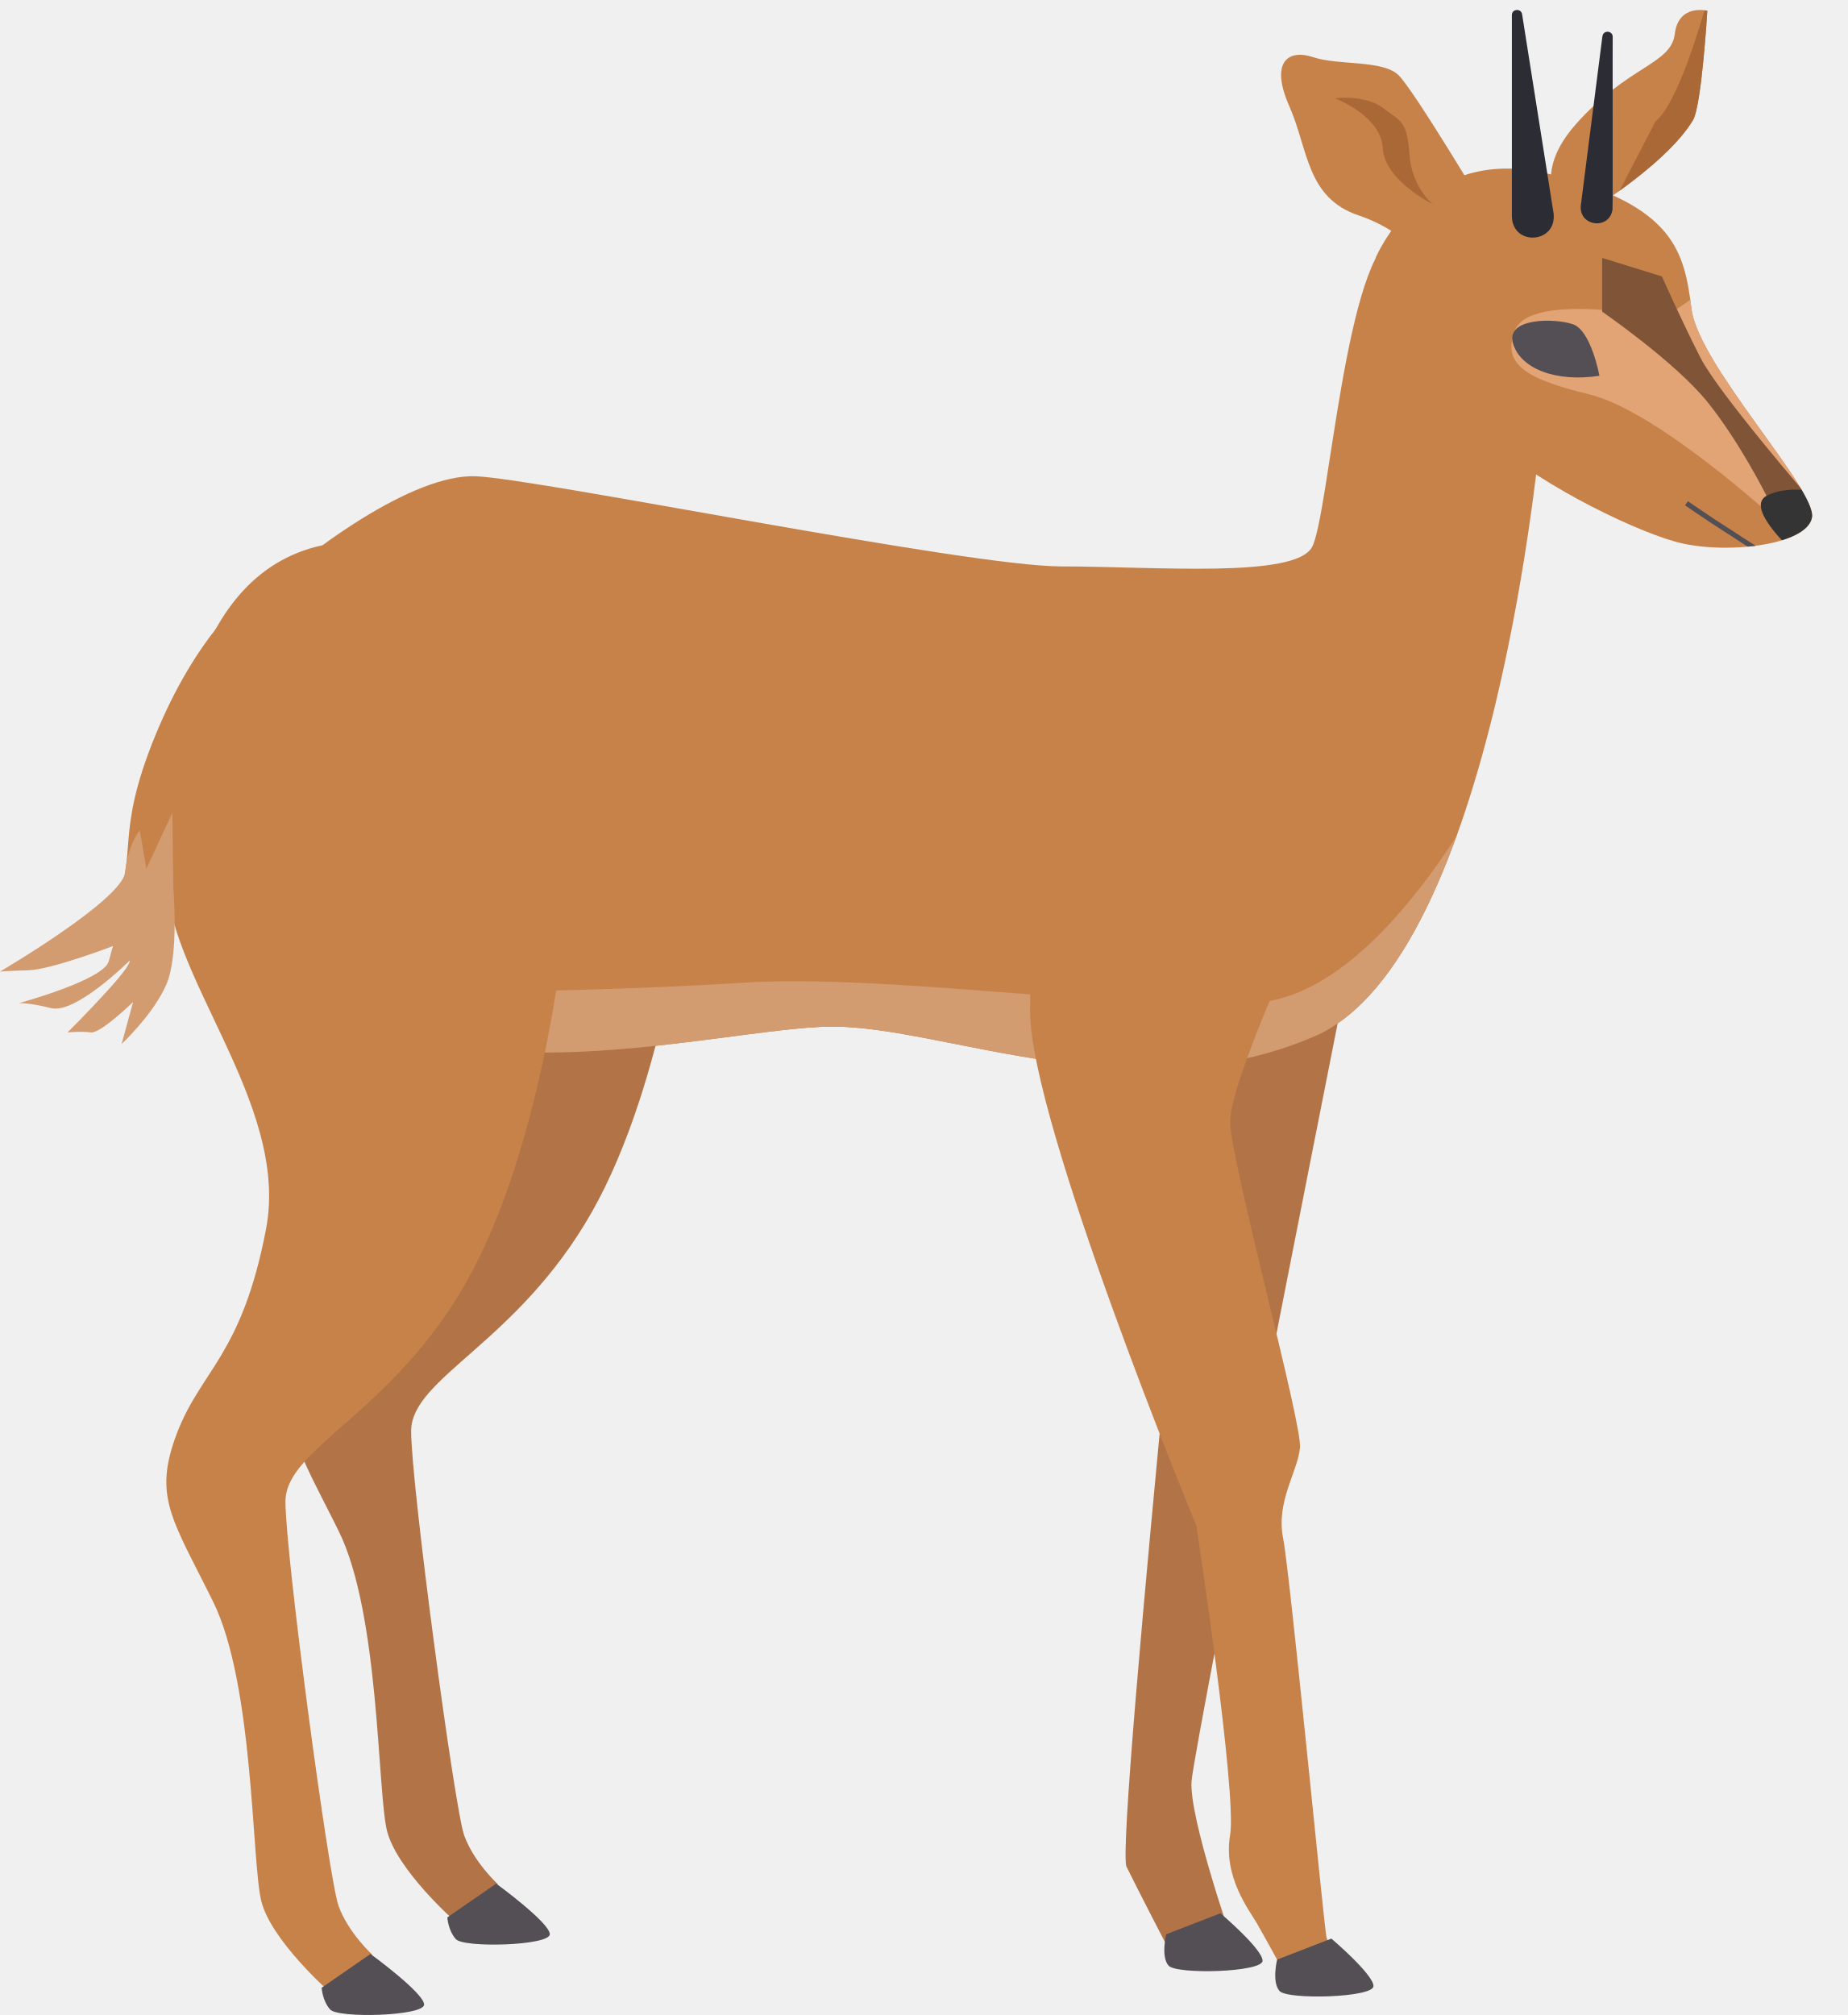
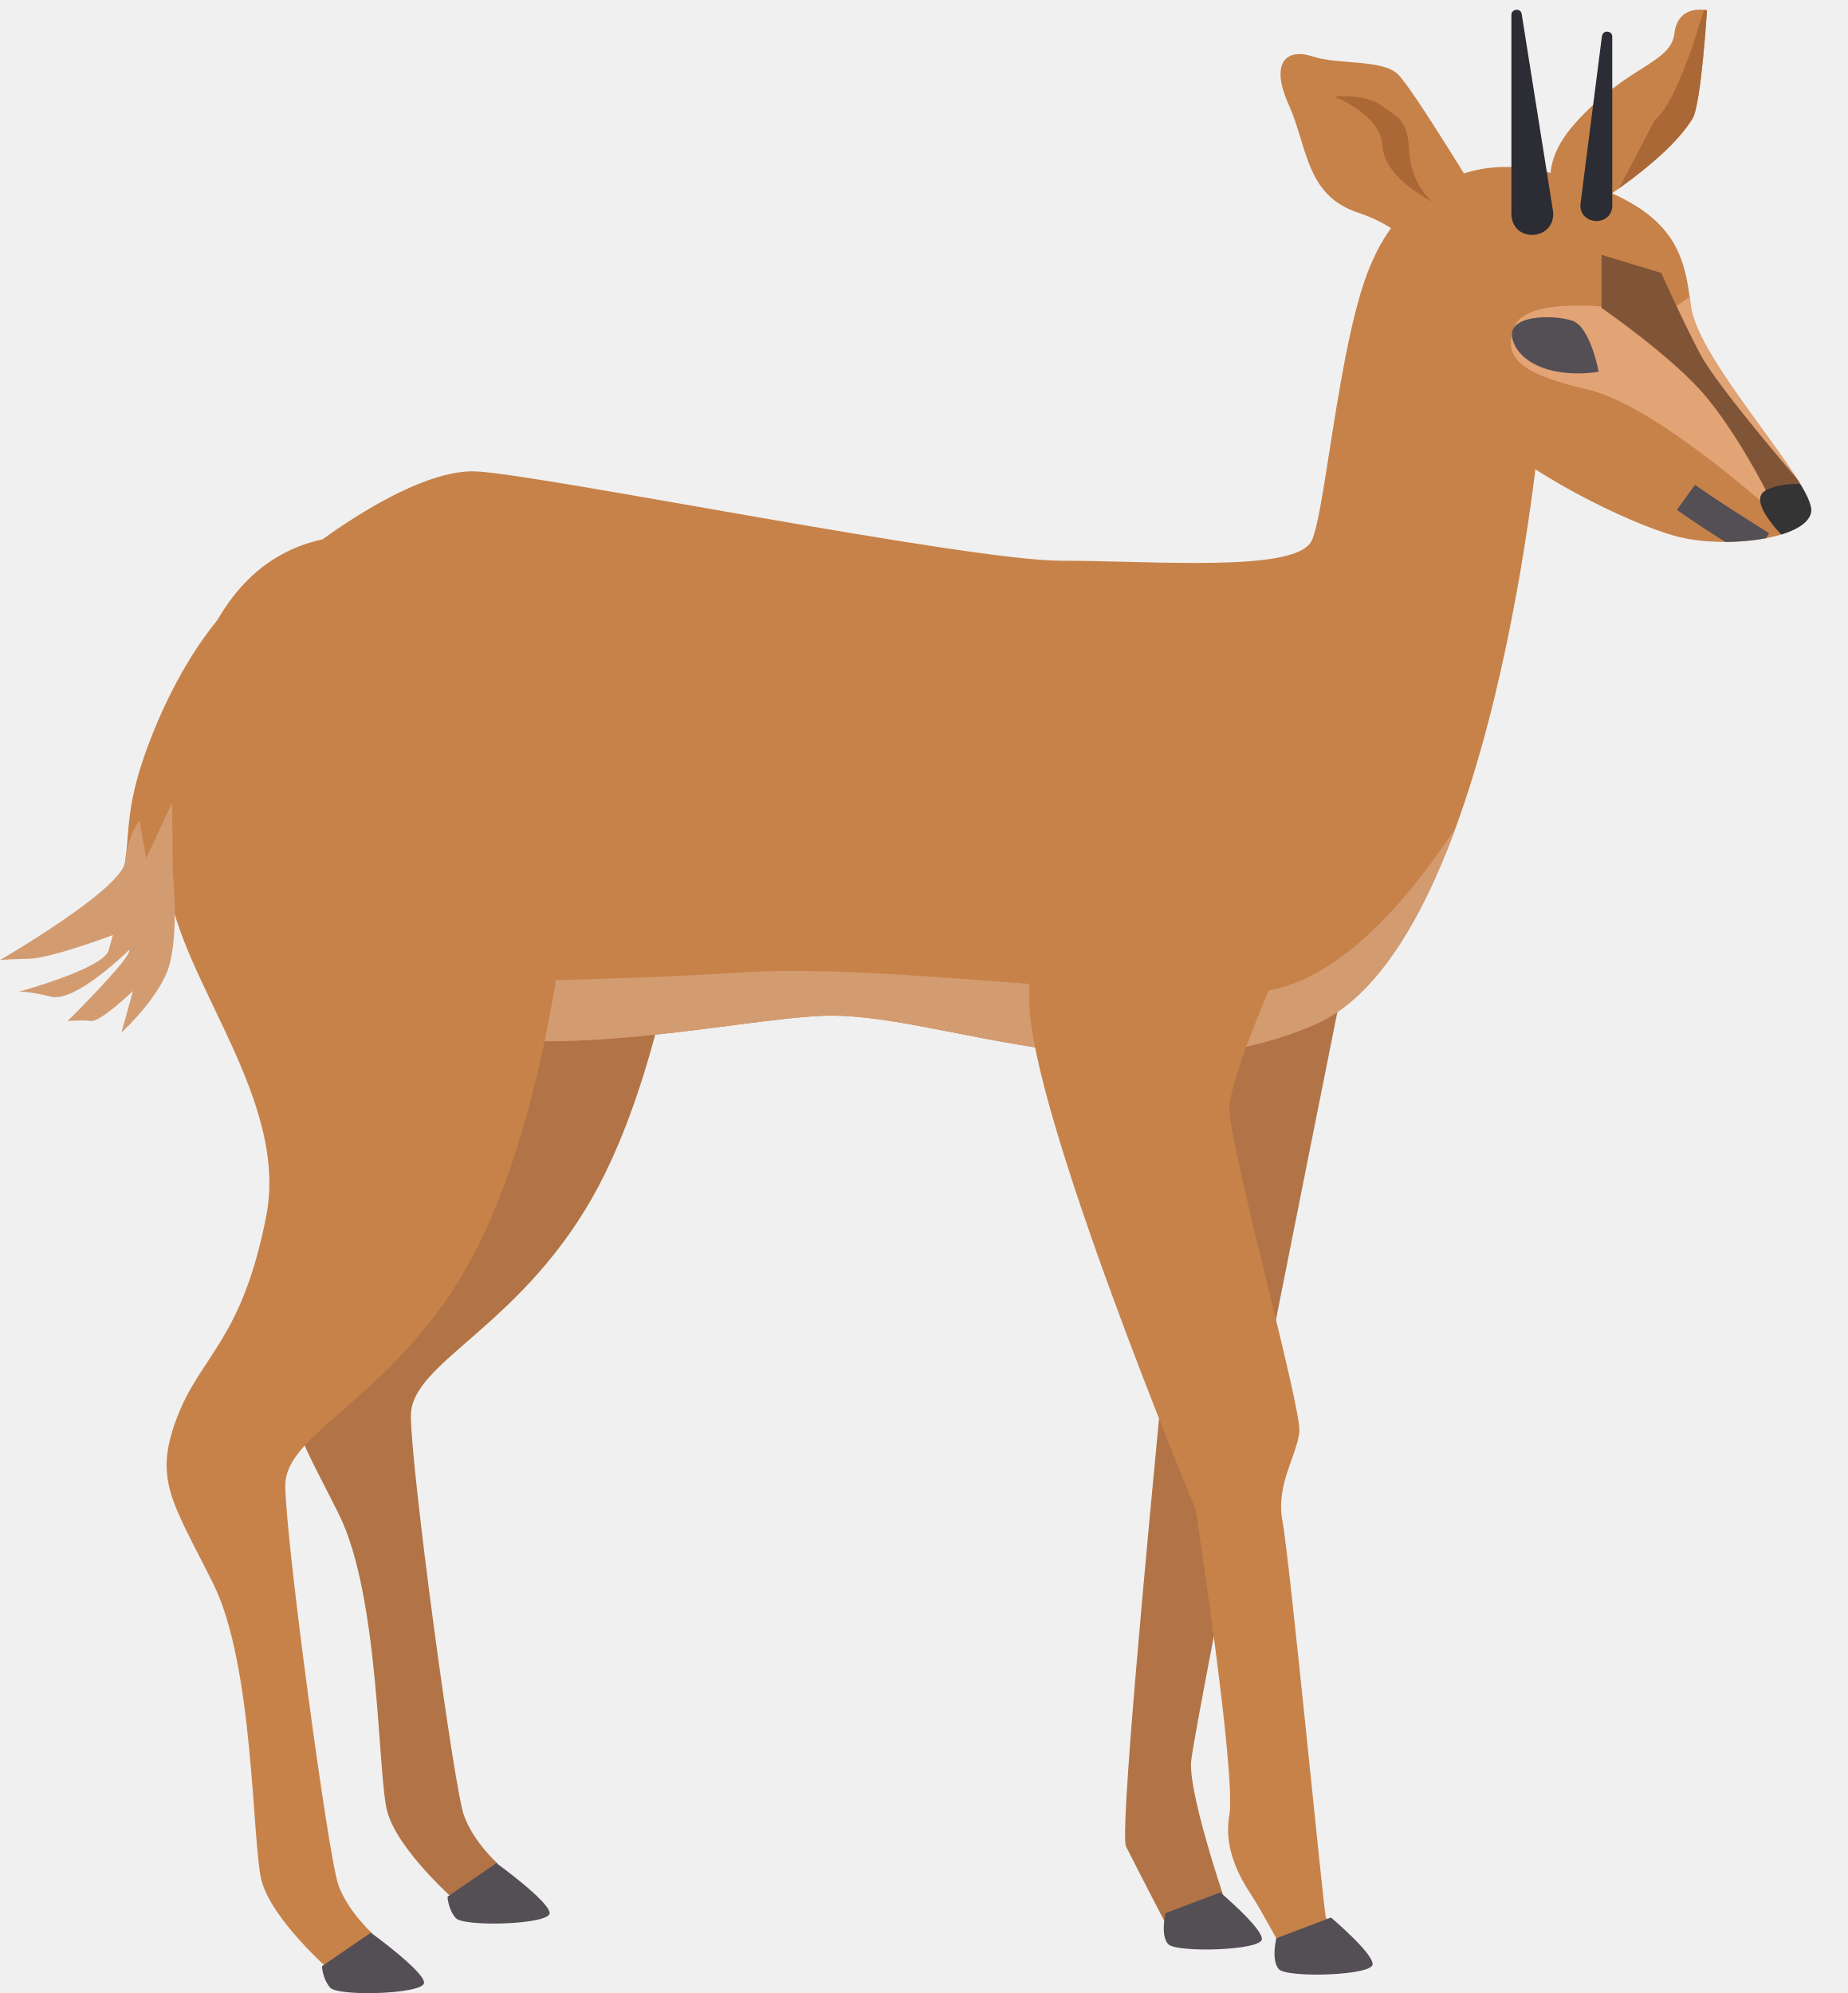
- <svg xmlns="http://www.w3.org/2000/svg" id="b" viewBox="0 0 276.55 301.53">
+ <svg xmlns="http://www.w3.org/2000/svg" id="b" viewBox="0 0 44.87 48.41">
  <defs>
-     <mask id="e" x="33.54" y="34.91" width="204.29" height="142.47" maskUnits="userSpaceOnUse">
+     <mask id="e" x="5.44" y="5.6" width="33.14" height="22.87" maskUnits="userSpaceOnUse">
      <g id="f">
-         <path d="m230.61,64.33s-6.85,79.09-33.9,90.75c-27.05,11.66-55.18-1.46-72.13-1.46s-66.72,14.39-77.17-12.3c-10.45-26.69-19.11-42.36-10.1-50.74,9.01-8.38,24.52-19.69,33.9-19.31,9.38.37,73.57,13.49,87.64,13.49s34.98,1.83,37.51-2.91c2.53-4.74,5.04-44.1,12.63-46.65,7.59-2.56,28.85,13.12,28.85,13.12l-7.22,16.03v-.02Z" fill="#fff" />
+         <path d="m37.41,10.33s-1.11,12.7-5.5,14.57c-4.39,1.87-8.95-.23-11.7-.23s-10.82,2.31-12.52-1.97c-1.7-4.28-3.1-6.8-1.64-8.15,1.46-1.35,3.98-3.16,5.5-3.1,1.52.06,11.94,2.17,14.22,2.17s5.67.29,6.08-.47c.41-.76.82-7.08,2.05-7.49,1.23-.41,4.68,2.11,4.68,2.11l-1.17,2.57h0Z" fill="#fff" />
      </g>
    </mask>
-     <mask id="g" x="205.87" y="25.23" width="70.67" height="57.76" maskUnits="userSpaceOnUse">
+     <mask id="g" x="33.4" y="4.05" width="11.47" height="9.54" maskUnits="userSpaceOnUse">
      <g id="h">
-         <path d="m205.87,38.6s7.07-17.29,26.01-12.55c18.93,4.74,20.2,11.85,21.27,20.23,1.07,8.38,18.76,26.97,18.02,31.16-.74,4.2-13.17,5.62-20.37,3.64-7.22-2-22.36-9.65-28.49-16.03-6.13-6.38-16.45-26.44-16.45-26.44v-.02Z" fill="#fff" />
+         <path d="m33.4,6.2s1.15-2.78,4.22-2.01c3.07.76,3.28,1.9,3.45,3.25.17,1.35,3.04,4.33,2.92,5-.12.67-2.14.9-3.3.58-1.17-.32-3.63-1.55-4.62-2.57-.99-1.02-2.67-4.24-2.67-4.24h0Z" fill="#fff" />
      </g>
    </mask>
-     <mask id="i" x="232.1" y="0" width="26.51" height="33.63" maskUnits="userSpaceOnUse">
+     <mask id="i" x="37.66" y="0" width="4.3" height="5.4" maskUnits="userSpaceOnUse">
      <g id="j">
-         <path d="m234.76,32.79s-6.67-5.47,1.09-14.22c7.76-8.75,14.24-8.92,14.79-13.49.55-4.57,4.87-3.47,4.87-3.47,0,0-.84,14.22-2.16,16.4-4.37,7.2-17.67,14.95-17.67,14.95" fill="#fff" />
+         <path d="m38.09,5.26s-1.08-.88.18-2.28c1.26-1.4,2.31-1.43,2.4-2.17.09-.73.79-.56.79-.56,0,0-.14,2.28-.35,2.63-.71,1.16-2.87,2.4-2.87,2.4" fill="#fff" />
      </g>
    </mask>
  </defs>
  <g id="c">
    <g id="d">
-       <path d="m203.93,134.29s-25.24,126.82-25.61,132.29c-.37,5.47,6.13,24.05,6.13,24.05h-10.1s-3.97-7.65-5.76-11.29c-1.79-3.64,13.7-152.33,13.7-152.33" fill="#b27446" />
-       <path d="m103,130.79s-3.25,30.88-14.42,50.57c-11.17,19.69-27.05,24.78-27.05,32.8s6.5,56.49,7.94,60.5c1.44,4.01,5.04,7.3,5.04,7.3l-6.5,5.47s-8.66-7.65-10.1-13.49c-1.44-5.82-1.09-32.43-7.22-44.82-6.13-12.39-9.01-15.67-5.41-25.15,3.6-9.48,9.73-11.66,13.35-30.61,3.6-18.96-15.42-38.27-14.93-53.58.49-15.3,3.39-39.91,24.17-44.42,20.78-4.49,43.77,17.63,35.11,55.43h.02Z" fill="#b27446" />
-       <path d="m230.61,64.33s-6.85,79.09-33.9,90.75c-27.05,11.66-55.18-1.46-72.13-1.46s-66.72,14.39-77.17-12.3c-10.45-26.69-19.11-42.36-10.1-50.74,9.01-8.38,24.52-19.69,33.9-19.31,9.38.37,73.57,13.49,87.64,13.49s34.98,1.83,37.51-2.91c2.53-4.74,5.04-44.1,12.63-46.65,7.59-2.56,28.85,13.12,28.85,13.12l-7.22,16.03v-.02Z" fill="#c78249" />
+       <path d="m33.09,21.56s-4.1,20.36-4.16,21.24c-.06.88.99,3.86.99,3.86h-1.64s-.64-1.23-.93-1.81c-.29-.58,2.22-24.46,2.22-24.46" fill="#b27446" />
+       <path d="m16.71,21s-.53,4.96-2.34,8.12c-1.81,3.16-4.39,3.98-4.39,5.27s1.05,9.07,1.29,9.71c.23.64.82,1.17.82,1.17l-1.05.88s-1.4-1.23-1.64-2.17c-.23-.93-.18-5.21-1.17-7.2-.99-1.99-1.46-2.52-.88-4.04.58-1.52,1.58-1.87,2.17-4.91.58-3.04-2.5-6.14-2.42-8.6.08-2.46.55-6.41,3.92-7.13,3.37-.72,7.1,2.83,5.7,8.9h0Z" fill="#b27446" />
+       <path d="m37.41,10.33s-1.11,12.7-5.5,14.57c-4.39,1.87-8.95-.23-11.7-.23s-10.82,2.31-12.52-1.97c-1.7-4.28-3.1-6.8-1.64-8.15,1.46-1.35,3.98-3.16,5.5-3.1,1.52.06,11.94,2.17,14.22,2.17s5.67.29,6.08-.47c.41-.76.82-7.08,2.05-7.49,1.23-.41,4.68,2.11,4.68,2.11l-1.17,2.57h0Z" fill="#c78249" />
      <g fill="none" mask="url(#e)">
-         <path d="m226.64,109.6s-17.86,39.36-38.95,40.46c-21.09,1.1-54.64-4.37-76.54-3-21.9,1.36-42.47,1.36-42.47,1.36l4.32,21.59,132.86,7.37,26.22-57.94-5.44-9.84Z" fill="#d39b70" />
+         <path d="m36.77,17.6s-2.9,6.32-6.32,6.5c-3.42.18-8.86-.7-12.42-.48-3.55.22-6.89.22-6.89.22l.7,3.47,21.55,1.18,4.25-9.3-.88-1.58Z" fill="#d39b70" />
      </g>
-       <path d="m194.55,139.4s-10.45,22.6-10.45,28.42,10.82,45.2,10.45,48.84c-.37,3.64-3.6,8.02-2.53,13.49,1.07,5.47,6.13,58.31,6.5,59.77.37,1.46,3.97,5.47,3.97,5.47l-9.2,1.83s-4.15-7.65-5.23-9.48c-1.07-1.83-5.04-6.92-3.97-13.12,1.07-6.2-5.04-46.28-5.04-46.28,0,0-24.89-60.31-24.89-76.99s1.81-21.78,1.81-21.78" fill="#c78249" />
-       <path d="m84.19,141.31s-3.25,30.88-14.42,50.57c-11.17,19.69-27.05,24.78-27.05,32.81s6.5,56.49,7.94,60.5c1.44,4.01,5.04,7.3,5.04,7.3l-6.5,5.47s-8.66-7.65-10.1-13.49c-1.44-5.82-1.09-32.43-7.22-44.82-6.13-12.39-9.01-15.67-5.41-25.15,3.6-9.48,9.73-11.66,13.35-30.61,3.6-18.96-15.42-38.27-14.93-53.58.49-15.3,2.56-44.22,23.34-48.71,20.78-4.49,44.59,21.92,35.93,59.74l.03-.02Z" fill="#c78249" />
-       <path d="m205.87,38.6s7.07-17.29,26.01-12.55c18.93,4.74,20.2,11.85,21.27,20.23,1.07,8.38,18.76,26.97,18.02,31.16-.74,4.2-13.17,5.62-20.37,3.64-7.22-2-22.36-9.65-28.49-16.03-6.13-6.38-16.45-26.44-16.45-26.44v-.02Z" fill="#c78249" />
+       <path d="m31.56,22.38s-1.7,3.63-1.7,4.56,1.76,7.26,1.7,7.84c-.06.58-.58,1.29-.41,2.17.17.88.99,9.36,1.05,9.6.06.23.64.88.64.88l-1.49.29s-.67-1.23-.85-1.52c-.17-.29-.82-1.11-.64-2.11.17-.99-.82-7.43-.82-7.43,0,0-4.04-9.68-4.04-12.36s.29-3.5.29-3.5" fill="#c78249" />
+       <path d="m13.66,22.69s-.53,4.96-2.34,8.12c-1.81,3.16-4.39,3.98-4.39,5.27s1.05,9.07,1.29,9.71c.23.64.82,1.17.82,1.17l-1.05.88s-1.4-1.23-1.64-2.17c-.23-.94-.18-5.21-1.17-7.2-.99-1.99-1.46-2.52-.88-4.04.58-1.52,1.58-1.87,2.17-4.91.58-3.04-2.5-6.14-2.42-8.6.08-2.46.42-7.1,3.79-7.82,3.37-.72,7.23,3.52,5.83,9.59h0Z" fill="#c78249" />
+       <path d="m33.4,6.2s1.15-2.78,4.22-2.01c3.07.76,3.28,1.9,3.45,3.25.17,1.35,3.04,4.33,2.92,5-.12.67-2.14.9-3.3.58-1.17-.32-3.63-1.55-4.62-2.57-.99-1.02-2.67-4.24-2.67-4.24h0Z" fill="#c78249" />
      <g fill="none" mask="url(#g)">
-         <path d="m241.92,46.59s-13.46-1.86-15.23,2.88c-1.76,4.74.94,7.09,11.13,9.54,10.19,2.45,27.91,18.73,27.91,18.73l10.82-7.65-16.77-29.92-11.89,8.19-5.95-1.78-.02.02Z" fill="#e2a375" />
-         <path d="m264.38,74.21s-4.02-8.07-8.87-14.08c-4.86-6.01-15.74-13.49-15.74-13.49v-8.04l8.94,2.76s3.05,6.86,5.81,12.24c2.77,5.37,16.71,21.47,16.71,21.47l-2.91,3.02" fill="#805437" />
-         <path d="m272.56,73.65s-5-1.16-8.18.54c-3.17,1.7,3.39,7.76,3.39,7.76l7.71-2.35-2.91-5.95Z" fill="#353435" />
-         <path d="m263.62,82.68s-5.35-3.42-7.51-4.85c-2.16-1.44-3.72-2.52-3.72-2.52" fill="none" stroke="#544e55" stroke-miterlimit="10" stroke-width=".75" />
-         <path d="m239.36,56.23s-1.24-6.78-3.97-7.71c-2.73-.93-10.05-.99-8.97,2.83,1.09,3.83,6.44,5.89,12.94,4.88Z" fill="#544e55" />
+         <path d="m39.25,7.48s-2.18-.3-2.47.46c-.29.76.15,1.14,1.81,1.53,1.65.39,4.53,3.01,4.53,3.01l1.76-1.23-2.72-4.8-1.93,1.32-.96-.29h0Z" fill="#e2a375" />
+         <path d="m42.89,11.91s-.65-1.3-1.44-2.26c-.79-.96-2.55-2.17-2.55-2.17v-1.29l1.45.44s.49,1.1.94,1.96c.45.86,2.71,3.45,2.71,3.45l-.47.48" fill="#805437" />
+         <path d="m44.22,11.82s-.81-.19-1.33.09c-.51.27.55,1.25.55,1.25l1.25-.38-.47-.95Z" fill="#353435" />
+         <path d="m42.77,13.27s-.87-.55-1.22-.78c-.35-.23-.6-.41-.6-.41" fill="none" stroke="#544e55" stroke-miterlimit="10" stroke-width=".75" />
+         <path d="m38.83,9.03s-.2-1.09-.64-1.24c-.44-.15-1.63-.16-1.45.46.18.61,1.04.94,2.1.78Z" fill="#544e55" />
      </g>
-       <path d="m222.14,31.15s-10.45-17.49-12.8-19.86c-2.34-2.37-9.01-1.46-12.8-2.73-3.79-1.27-6.5.73-3.6,7.3,2.9,6.57,2.53,13.75,10.45,16.4,7.92,2.65,12.08,9.11,12.08,9.11l6.67-10.21v-.02Z" fill="#c78249" />
-       <path d="m234.76,32.79s-6.67-5.47,1.09-14.22c7.76-8.75,14.24-8.92,14.79-13.49.55-4.57,4.87-3.47,4.87-3.47,0,0-.84,14.22-2.16,16.4-4.37,7.2-17.67,14.95-17.67,14.95" fill="#c78249" />
+       <path d="m36.04,5s-1.7-2.81-2.08-3.19c-.38-.38-1.46-.23-2.08-.44-.61-.2-1.05.12-.58,1.17.47,1.05.41,2.21,1.7,2.63,1.29.43,1.96,1.46,1.96,1.46l1.08-1.64h0Z" fill="#c78249" />
+       <path d="m38.09,5.26s-1.08-.88.18-2.28c1.26-1.4,2.31-1.43,2.4-2.17.09-.73.79-.56.79-.56,0,0-.14,2.28-.35,2.63-.71,1.16-2.87,2.4-2.87,2.4" fill="#c78249" />
      <g fill="none" mask="url(#i)">
-         <path d="m255.5,0s-3.97,15.12-7.76,18.18l-7.99,15.44,11.83-5.05,3.89-10.38,3.13-16.65-3.13-1.52v-.03Z" fill="#aa6836" />
+         <path d="m41.45,0s-.64,2.43-1.26,2.92l-1.3,2.48,1.92-.81.63-1.67.51-2.67-.51-.24h0Z" fill="#aa6836" />
      </g>
-       <path d="m226.26,2.25v30.16c.14,4.52,6.79,4.01,6.24-.5l-4.71-29.78c-.14-.91-1.53-.82-1.53.12Z" fill="#2b2c34" />
-       <path d="m239.81,5.41l-3.23,25.32c-.35,3.14,4.28,3.76,4.74.62.06-.51,0-25.37.03-25.84,0-.94-1.41-1.05-1.53-.09v-.02Z" fill="#2b2c34" />
-       <path d="m199.24,290.09s6.31,5.37,6.31,7.11-12.89,2.09-14.07.73c-1.18-1.36-.35-4.69-.35-4.69l8.11-3.14Z" fill="#544e55" />
-       <path d="m182.64,286.3s6.31,5.37,6.31,7.11-12.89,2.09-14.07.73c-1.18-1.36-.35-4.69-.35-4.69l8.11-3.14Z" fill="#544e55" />
-       <path d="m55.45,292.4s8.02,5.85,8.02,7.57-12.89,2.09-14.07.73c-1.18-1.36-1.26-3.25-1.26-3.25l7.3-5.05h.02Z" fill="#544e55" />
-       <path d="m74.26,281.87s8.02,5.85,8.02,7.57-12.89,2.09-14.07.73c-1.18-1.36-1.26-3.25-1.26-3.25l7.3-5.05h.02Z" fill="#544e55" />
-       <path d="m37.05,89.11s-7.57,5.75-13.79,20.91c-6.22,15.16-2.44,17.49-6.22,26.1-3.79,8.61,7.88-.68,7.88-.68l15.25-38.95-3.11-7.37Z" fill="#c78249" />
-       <path d="m214.41,30.55s-3.14-2.48-3.48-7.51c-.34-5.03-1.39-4.93-4-6.91-2.59-1.98-7.19-1.44-7.19-1.44,0,0,6.94,2.6,7.19,7.45s7.48,8.41,7.48,8.41Z" fill="#aa6836" />
-       <path d="m25.93,132.8s.9,10.05-1.03,14.51c-1.93,4.46-6.7,8.92-6.7,8.92l1.72-6.29s-4.87,4.74-6.31,4.55c-1.44-.19-3.51,0-3.51,0,0,0,2.64-2.56,6.19-6.47,3.56-3.92,3.1-4.27,3.1-4.27,0,0-8.03,8.02-11.73,7.11-3.69-.91-4.87-.73-4.87-.73,0,0,12.74-3.47,13.49-6.29.75-2.82.66-2.28.66-2.28,0,0-9.29,3.55-12.71,3.64-3.42.09-4.23.19-4.23.19,0,0,18.3-10.72,18.73-14.88.43-4.17,2.18-6.26,2.18-6.26l1,5.75,3.88-8.38.15,11.18Z" fill="#d39b70" />
+       <path d="m36.71.36v4.84c.02.73,1.1.64,1.01-.08l-.76-4.78c-.02-.15-.25-.13-.25.02Z" fill="#2b2c34" />
+       <path d="m38.91.87l-.52,4.07c-.06.5.69.6.77.1,0-.08,0-4.07,0-4.15,0-.15-.23-.17-.25-.01h0Z" fill="#2b2c34" />
+       <path d="m32.32,46.57s1.02.86,1.02,1.14-2.09.34-2.28.12c-.19-.22-.06-.75-.06-.75l1.32-.5Z" fill="#544e55" />
+       <path d="m29.63,45.96s1.02.86,1.02,1.14-2.09.34-2.28.12c-.19-.22-.06-.75-.06-.75l1.32-.5Z" fill="#544e55" />
+       <path d="m9,46.94s1.3.94,1.3,1.22-2.09.34-2.28.12c-.19-.22-.2-.52-.2-.52l1.18-.81h0Z" fill="#544e55" />
+       <path d="m12.05,45.25s1.3.94,1.3,1.22-2.09.34-2.28.12c-.19-.22-.2-.52-.2-.52l1.18-.81h0Z" fill="#544e55" />
+       <path d="m6.01,14.31s-1.23.92-2.24,3.36c-1.01,2.43-.4,2.81-1.01,4.19-.61,1.38,1.28-.11,1.28-.11l2.47-6.25-.5-1.18Z" fill="#c78249" />
+       <path d="m34.79,4.9s-.51-.4-.56-1.21c-.05-.81-.23-.79-.65-1.11-.42-.32-1.17-.23-1.17-.23,0,0,1.13.42,1.17,1.2s1.21,1.35,1.21,1.35Z" fill="#aa6836" />
+       <path d="m4.21,21.32s.15,1.61-.17,2.33c-.31.72-1.09,1.43-1.09,1.43l.28-1.01s-.79.76-1.02.73c-.23-.03-.57,0-.57,0,0,0,.43-.41,1-1.04.58-.63.5-.69.5-.69,0,0-1.3,1.29-1.9,1.14-.6-.15-.79-.12-.79-.12,0,0,2.07-.56,2.19-1.01.12-.45.11-.37.11-.37,0,0-1.51.57-2.06.58-.55.01-.69.03-.69.03,0,0,2.97-1.72,3.04-2.39.07-.67.35-1,.35-1l.16.92.63-1.35.02,1.8Z" fill="#d39b70" />
    </g>
  </g>
</svg>
